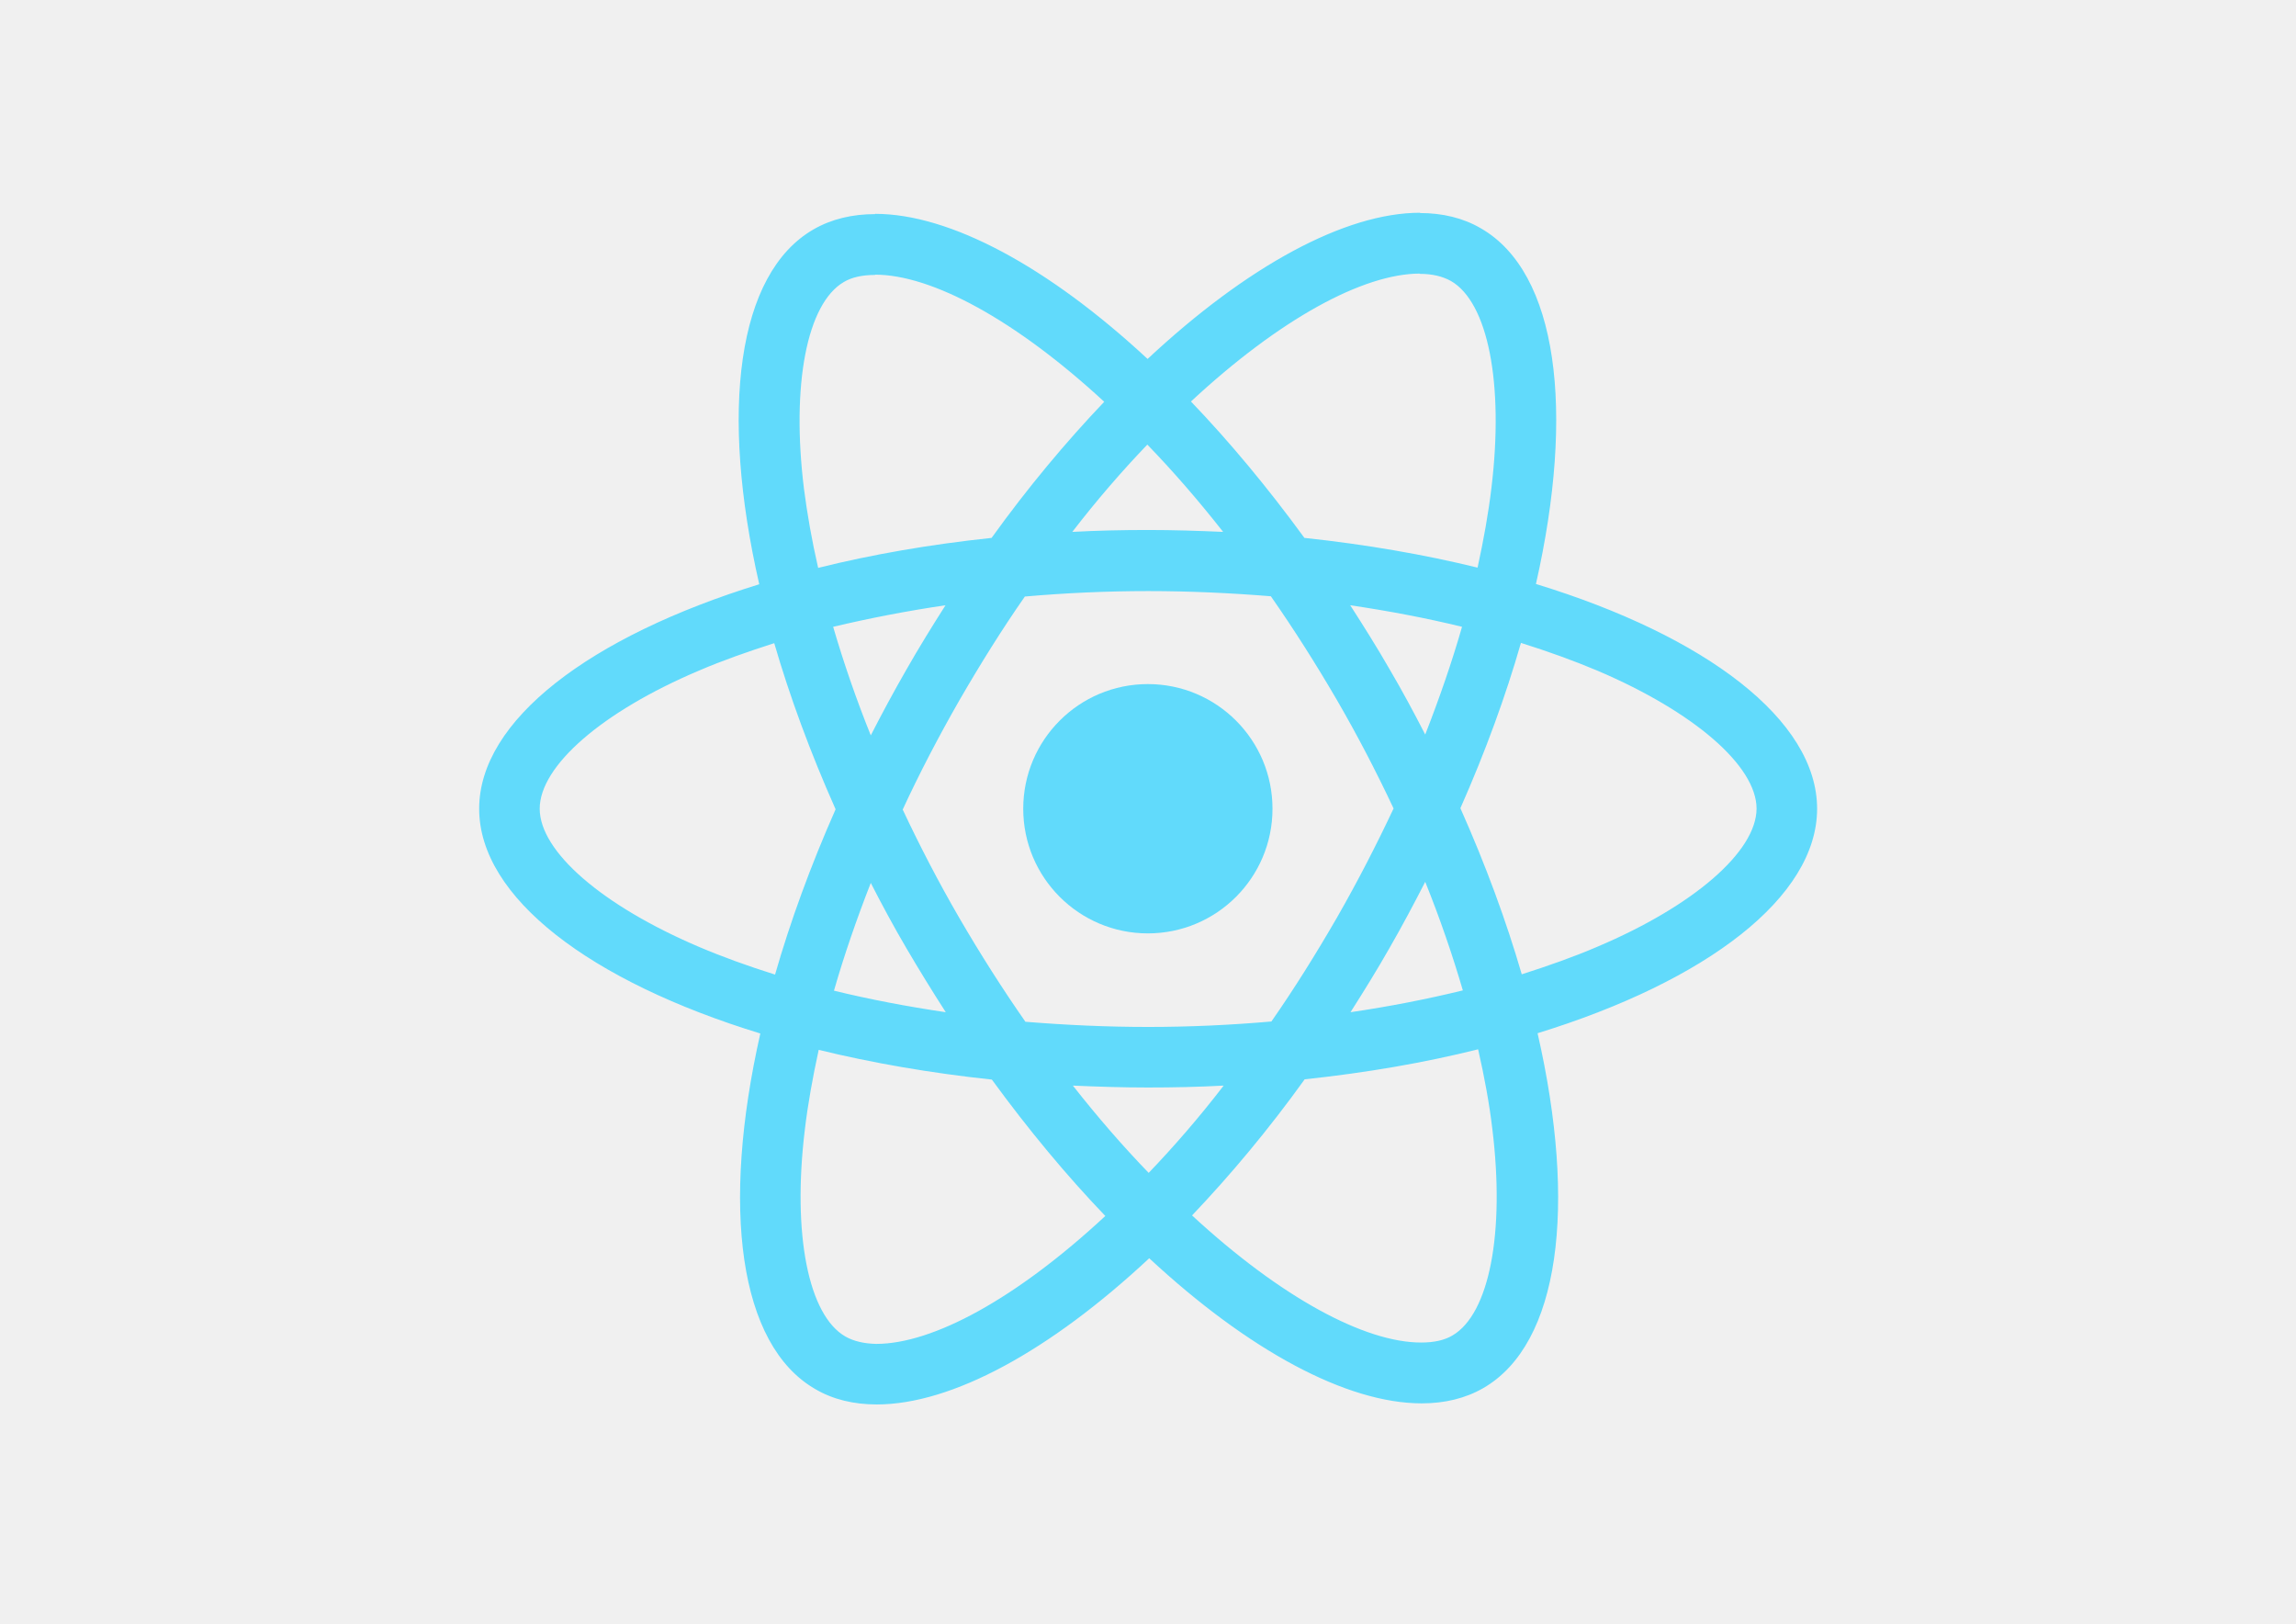
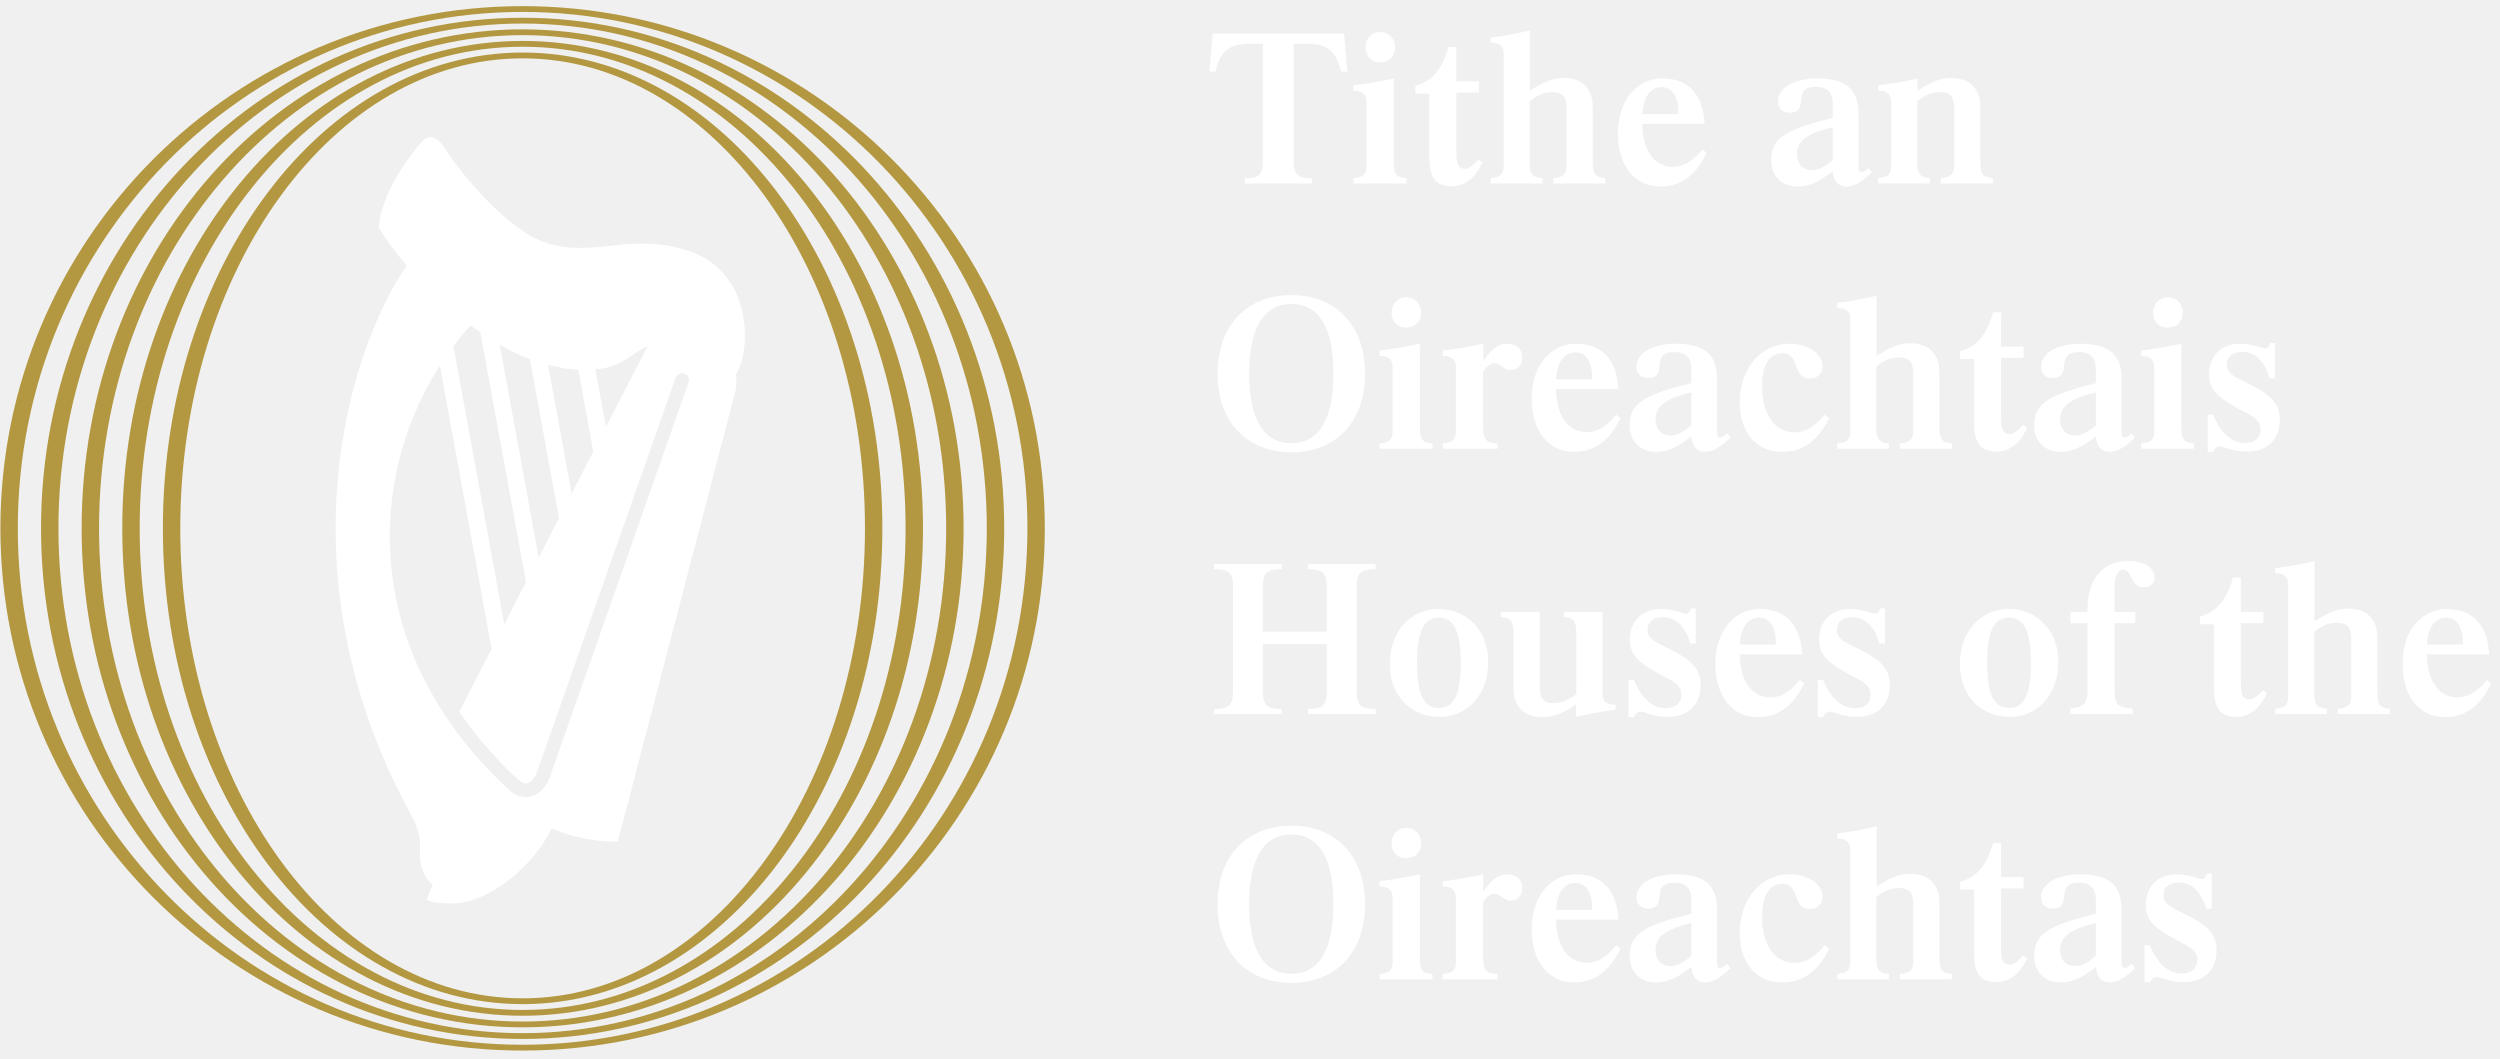
- <svg xmlns="http://www.w3.org/2000/svg" viewBox="0 0 841.9 595.3">
-   <g fill="#61DAFB">
-     <path d="M666.3 296.5c0-32.5-40.7-63.3-103.1-82.4 14.4-63.6 8-114.2-20.2-130.4-6.5-3.8-14.1-5.6-22.4-5.6v22.3c4.6 0 8.3.9 11.4 2.6 13.6 7.8 19.5 37.5 14.9 75.7-1.1 9.4-2.9 19.3-5.1 29.4-19.6-4.8-41-8.5-63.5-10.9-13.5-18.5-27.5-35.3-41.6-50 32.6-30.3 63.2-46.9 84-46.9V78c-27.5 0-63.5 19.6-99.9 53.6-36.4-33.8-72.4-53.2-99.9-53.2v22.3c20.7 0 51.4 16.5 84 46.6-14 14.7-28 31.4-41.3 49.9-22.6 2.4-44 6.1-63.6 11-2.3-10-4-19.7-5.2-29-4.7-38.2 1.1-67.9 14.6-75.8 3-1.8 6.9-2.6 11.5-2.6V78.5c-8.4 0-16 1.8-22.6 5.6-28.1 16.2-34.4 66.7-19.9 130.1-62.2 19.2-102.7 49.9-102.7 82.3 0 32.5 40.7 63.3 103.1 82.4-14.4 63.6-8 114.2 20.2 130.4 6.5 3.8 14.1 5.6 22.5 5.6 27.5 0 63.5-19.6 99.9-53.6 36.4 33.8 72.4 53.2 99.9 53.2 8.4 0 16-1.8 22.6-5.6 28.1-16.2 34.4-66.7 19.9-130.1 62-19.1 102.5-49.9 102.5-82.3zm-130.2-66.7c-3.7 12.9-8.3 26.2-13.5 39.5-4.1-8-8.4-16-13.1-24-4.6-8-9.5-15.8-14.4-23.4 14.2 2.1 27.9 4.7 41 7.9zm-45.8 106.5c-7.8 13.5-15.8 26.3-24.1 38.2-14.9 1.3-30 2-45.2 2-15.1 0-30.2-.7-45-1.9-8.3-11.9-16.4-24.6-24.2-38-7.6-13.1-14.5-26.4-20.8-39.8 6.2-13.4 13.2-26.8 20.7-39.9 7.8-13.5 15.8-26.3 24.1-38.2 14.9-1.3 30-2 45.2-2 15.1 0 30.2.7 45 1.9 8.3 11.9 16.4 24.6 24.2 38 7.6 13.1 14.5 26.4 20.8 39.8-6.3 13.4-13.2 26.8-20.7 39.9zm32.3-13c5.4 13.4 10 26.8 13.8 39.8-13.1 3.2-26.9 5.9-41.2 8 4.9-7.7 9.8-15.6 14.4-23.7 4.6-8 8.9-16.1 13-24.1zM421.2 430c-9.3-9.6-18.6-20.3-27.8-32 9 .4 18.2.7 27.5.7 9.4 0 18.7-.2 27.8-.7-9 11.7-18.3 22.4-27.5 32zm-74.4-58.9c-14.2-2.1-27.9-4.7-41-7.9 3.7-12.9 8.3-26.2 13.5-39.5 4.1 8 8.4 16 13.1 24 4.7 8 9.5 15.8 14.4 23.4zM420.7 163c9.3 9.6 18.6 20.3 27.8 32-9-.4-18.2-.7-27.5-.7-9.4 0-18.7.2-27.8.7 9-11.7 18.3-22.4 27.5-32zm-74 58.9c-4.9 7.7-9.8 15.6-14.4 23.7-4.6 8-8.9 16-13 24-5.4-13.4-10-26.8-13.8-39.8 13.1-3.1 26.9-5.8 41.2-7.9zm-90.5 125.2c-35.4-15.1-58.3-34.9-58.3-50.6 0-15.7 22.9-35.6 58.3-50.6 8.6-3.7 18-7 27.7-10.1 5.7 19.6 13.2 40 22.5 60.9-9.2 20.8-16.6 41.1-22.2 60.6-9.9-3.1-19.3-6.5-28-10.2zM310 490c-13.6-7.8-19.5-37.5-14.9-75.7 1.1-9.4 2.9-19.3 5.1-29.4 19.6 4.8 41 8.5 63.5 10.9 13.5 18.5 27.5 35.3 41.6 50-32.6 30.3-63.2 46.9-84 46.9-4.5-.1-8.3-1-11.3-2.7zm237.2-76.2c4.7 38.2-1.1 67.9-14.6 75.8-3 1.8-6.9 2.6-11.5 2.6-20.7 0-51.4-16.5-84-46.6 14-14.7 28-31.4 41.3-49.9 22.6-2.4 44-6.1 63.6-11 2.3 10.1 4.1 19.8 5.2 29.1zm38.5-66.7c-8.6 3.7-18 7-27.7 10.1-5.7-19.6-13.2-40-22.5-60.9 9.2-20.8 16.6-41.1 22.2-60.6 9.9 3.1 19.3 6.5 28.1 10.2 35.4 15.1 58.3 34.9 58.3 50.6-.1 15.7-23 35.6-58.4 50.6zM320.8 78.4z" />
-     <circle cx="420.9" cy="296.5" r="45.7" />
-     <path d="M520.5 78.1z" />
+ <svg xmlns="http://www.w3.org/2000/svg" xmlns:xlink="http://www.w3.org/1999/xlink" width="163" height="69" viewBox="0 0 163 69">
+   <defs>
+     <path id="a" d="M5.999 7.659V.61H.219v7.05h5.78z" />
+   </defs>
+   <g fill="none" fill-rule="evenodd">
+     <path d="M34.074 68.118c-18.179 0-32.914-15.072-32.914-33.671C1.16 15.855 15.895.778 34.074.778c18.178 0 32.914 15.077 32.914 33.669 0 18.599-14.736 33.671-32.914 33.671m0-67.718C15.27.4.026 15.645.026 34.447c0 18.807 15.243 34.05 34.048 34.05 18.806 0 34.048-15.243 34.048-34.05C68.122 15.645 52.88.4 34.074.4" fill="#B39841" />
+     <path d="M34.074 67.362c-16.716 0-30.264-14.737-30.264-32.914 0-18.176 13.548-32.913 30.264-32.913 16.715 0 30.265 14.737 30.265 32.913 0 18.177-13.55 32.914-30.265 32.914m0-66.206c-17.342 0-31.4 14.906-31.4 33.292 0 18.387 14.058 33.292 31.4 33.292s31.4-14.905 31.4-33.292c0-18.386-14.058-33.292-31.4-33.292" fill="#B39841" />
+     <path d="M34.074 66.605c-15.253 0-27.616-14.393-27.616-32.156 0-17.765 12.363-32.157 27.616-32.157 15.252 0 27.617 14.392 27.617 32.157 0 17.763-12.365 32.156-27.617 32.156m0-64.692c-15.879 0-28.752 14.568-28.752 32.536 0 17.967 12.873 32.534 28.752 32.534S62.827 52.416 62.827 34.45c0-17.968-12.874-32.536-28.753-32.536" fill="#B39841" />
+     <path d="M34.074 65.849c-13.788 0-24.967-14.059-24.967-31.4S20.286 3.047 34.074 3.047c13.79 0 24.97 14.06 24.97 31.4 0 17.342-11.18 31.401-24.97 31.401m0-63.18c-14.417 0-26.103 14.229-26.103 31.78 0 17.55 11.686 31.78 26.103 31.78 14.417 0 26.105-14.23 26.105-31.78 0-17.551-11.688-31.78-26.105-31.78" fill="#B39841" />
+     <path d="M34.074 65.09c-12.324 0-22.32-13.717-22.32-30.643 0-16.926 9.996-30.643 22.32-30.643 12.329 0 22.322 13.717 22.322 30.643 0 16.926-9.993 30.644-22.322 30.644m0-61.666c-12.954 0-23.455 13.89-23.455 31.022 0 17.134 10.5 31.023 23.455 31.023 12.954 0 23.456-13.89 23.456-31.023S47.028 3.425 34.074 3.425" fill="#B39841" />
+     <path d="M87.632 2.19l.215 2.477h-.403c-.347-1.383-.923-1.814-2.264-1.814h-.834v7.58c0 .923.215 1.196 1.194 1.196v.332h-4.38v-.332c.965 0 1.18-.273 1.18-1.195V2.853h-.835c-1.341 0-1.916.43-2.262 1.814h-.39l.216-2.478h8.563zm2.377-.101c.535 0 .95.43.95.994 0 .576-.387.981-.978.981-.578 0-.95-.39-.95-.981 0-.563.403-.994.978-.994m1.687 9.527v.344h-3.444v-.344c.647-.058.848-.245.848-.822V6.629c0-.476-.273-.721-.848-.721v-.346c.833-.1 1.715-.245 2.624-.448v5.348c0 .794.07 1.11.82 1.154m.589-5.508v-.504c1.11-.316 1.76-1.123 2.15-2.535h.517v2.233h1.472v.736h-1.472v3.99c0 .679.144.983.563.983.216 0 .518-.203.88-.606l.258.201c-.49 1.039-1.167 1.543-2.017 1.543-1.022 0-1.442-.592-1.442-1.86v-4.18h-.909zm4.902 5.507c.647-.059.85-.245.85-.822V3.501c0-.475-.271-.721-.85-.721v-.33a21.807 21.807 0 0 0 2.564-.463v3.934c.795-.533 1.457-.835 2.209-.835 1.179 0 1.887.677 1.887 1.888v3.488c0 .809.1 1.11.82 1.153v.345h-3.4v-.345c.634-.043.876-.259.876-.822v-3.69c0-.792-.242-1.095-.949-1.095-.518 0-.981.202-1.456.591v4.123c0 .619.233.864.82.893v.345h-3.37v-.345zm12.238-4.179v-.16c0-1.022-.419-1.599-1.096-1.599-.706 0-1.21.649-1.24 1.759h2.336zm-1.182 4.728c-1.615 0-2.753-1.312-2.753-3.474 0-2.178 1.253-3.575 2.898-3.575 1.685 0 2.65 1.037 2.753 2.955h-4.065c.012 1.802.834 2.811 2.016 2.811.677 0 1.285-.377 1.904-1.14l.274.218c-.679 1.47-1.687 2.205-3.027 2.205zm8.922-2.119c0 .649.375 1.05.963 1.05.448 0 .882-.23 1.37-.662V8.287c-1.6.388-2.333.864-2.333 1.758zm4.005.777c0 .289.044.405.203.405.13 0 .26-.102.461-.274l.217.287c-.636.59-1.126.924-1.644.924-.547 0-.85-.334-.908-1.011-.822.65-1.5 1.01-2.292 1.01-1.051 0-1.729-.692-1.729-1.73 0-1.585 1.254-2.033 4.02-2.752V6.8c0-.78-.344-1.139-1.137-1.139-.607 0-.88.245-.922.778-.043.506-.086.909-.778.909-.433 0-.736-.288-.736-.749 0-.82.98-1.485 2.552-1.485 1.858 0 2.693.707 2.693 2.263v3.444zm1.285.793c.648-.059.85-.245.85-.822V6.628c0-.477-.272-.72-.85-.72v-.345c.938-.116 1.785-.246 2.566-.448v.806c.777-.518 1.44-.835 2.205-.835 1.18 0 1.889.677 1.889 1.888v3.488c0 .809.099 1.11.819 1.153v.345h-3.4v-.345c.633-.043.878-.259.878-.822v-3.69c0-.792-.245-1.095-.95-1.095-.52 0-.982.202-1.456.591v4.123c0 .619.232.864.821.893v.345h-3.372v-.345zM81.446 24.343c0 3.013.952 4.554 2.753 4.554 1.79 0 2.74-1.541 2.74-4.54 0-3.011-.95-4.54-2.74-4.54-1.785 0-2.753 1.529-2.753 4.526m7.555.03c0 3.126-1.889 5.115-4.802 5.115-2.91 0-4.813-1.99-4.813-5.131 0-3.126 1.904-5.117 4.813-5.117 2.913 0 4.802 1.99 4.802 5.132m2.709-4.988c.533 0 .952.433.952.994 0 .579-.39.982-.98.982-.577 0-.952-.39-.952-.982 0-.561.402-.994.98-.994m1.687 9.527v.346H89.95v-.346c.65-.057.85-.245.85-.82v-4.166c0-.476-.273-.72-.85-.72v-.347c.838-.1 1.714-.245 2.624-.447v5.347c0 .794.071 1.111.822 1.153m4.872-6.499c.605 0 .98.331.98.879 0 .533-.302.834-.778.834-.419 0-.636-.446-1.01-.446-.229 0-.533.189-.762.548v3.53c0 .823.1 1.111.935 1.155v.346h-3.558v-.346c.647-.058.849-.245.849-.822v-4.166c0-.475-.275-.72-.849-.72v-.347c.791-.086 1.67-.23 2.637-.445v1.138c.52-.779.967-1.138 1.556-1.138m5.535 2.32v-.16c0-1.023-.419-1.598-1.095-1.598-.707 0-1.21.648-1.242 1.758h2.337zm-1.182 4.728c-1.614 0-2.753-1.312-2.753-3.473 0-2.179 1.254-3.576 2.898-3.576 1.685 0 2.651 1.037 2.752 2.955h-4.064c.012 1.802.834 2.81 2.017 2.81.676 0 1.284-.375 1.903-1.138l.274.217c-.677 1.469-1.687 2.205-3.027 2.205zm5.319-2.119c0 .65.373 1.053.964 1.053.447 0 .88-.231 1.37-.665v-2.146c-1.6.388-2.334.864-2.334 1.758zm4.006.779c0 .287.044.403.202.403.129 0 .258-.101.46-.273l.218.287c-.635.59-1.125.922-1.643.922-.547 0-.852-.331-.908-1.01-.822.65-1.501 1.01-2.292 1.01-1.053 0-1.73-.691-1.73-1.73 0-1.585 1.253-2.033 4.022-2.752v-.88c0-.778-.347-1.14-1.138-1.14-.608 0-.88.247-.924.78-.044.505-.086.91-.777.91-.434 0-.735-.29-.735-.751 0-.82.978-1.484 2.55-1.484 1.86 0 2.695.705 2.695 2.262v3.446zm7.308-.851c-.706 1.456-1.701 2.19-3.04 2.19-1.702 0-2.783-1.24-2.783-3.243 0-2.233 1.428-3.805 3.23-3.805 1.295 0 2.174.693 2.174 1.471 0 .46-.33.793-.82.793-.518 0-.693-.245-.893-.793-.205-.533-.346-.85-.895-.85-.865 0-1.341.75-1.341 2.175 0 1.859.882 2.985 2.105 2.985.735 0 1.354-.39 1.976-1.154l.287.23zm.534 1.643c.648-.057.85-.245.85-.82v-7.296c0-.473-.272-.72-.85-.72v-.33a21.4 21.4 0 0 0 2.566-.463v3.935c.792-.533 1.455-.837 2.205-.837 1.18 0 1.889.679 1.889 1.89v3.487c0 .81.098 1.11.82 1.154v.344h-3.4v-.344c.634-.043.877-.259.877-.82V24.4c0-.793-.243-1.095-.95-1.095-.518 0-.982.202-1.456.59v4.123c0 .62.23.865.821.894v.344h-3.372v-.344zm8.014-5.506v-.504c1.11-.317 1.757-1.124 2.146-2.536h.52v2.233h1.47v.736h-1.47v3.991c0 .678.145.982.562.982.217 0 .518-.203.88-.606l.26.201c-.492 1.036-1.168 1.54-2.02 1.54-1.022 0-1.44-.588-1.44-1.856v-4.18h-.908zm6.515 3.935c0 .65.375 1.053.965 1.053.446 0 .88-.231 1.37-.665v-2.146c-1.6.388-2.335.864-2.335 1.758zm4.007.779c0 .287.043.403.2.403.132 0 .26-.101.46-.273l.22.287c-.637.59-1.127.922-1.645.922-.547 0-.85-.331-.907-1.01-.823.65-1.5 1.01-2.292 1.01-1.054 0-1.73-.691-1.73-1.73 0-1.585 1.254-2.033 4.022-2.752v-.88c0-.778-.346-1.14-1.14-1.14-.606 0-.879.247-.92.78-.045.505-.087.91-.779.91-.433 0-.736-.29-.736-.751 0-.82.98-1.484 2.552-1.484 1.858 0 2.695.705 2.695 2.262v3.446zm3.041-8.736c.534 0 .952.433.952.994 0 .579-.39.982-.98.982-.577 0-.954-.39-.954-.982 0-.561.405-.994.982-.994m1.687 9.527v.346h-3.444v-.346c.646-.057.848-.245.848-.82v-4.166c0-.476-.273-.72-.848-.72v-.347c.834-.1 1.712-.245 2.62-.447v5.347c0 .794.073 1.111.824 1.153m5.276-6.543v2.293h-.36c-.318-1.124-.952-1.717-1.761-1.717-.663 0-1.022.332-1.022.807 0 .621.548.837 1.428 1.27 1.338.662 2.032 1.225 2.032 2.349 0 1.298-.821 2.073-2.149 2.073-.964 0-1.513-.344-1.715-.344-.23 0-.36.1-.49.36h-.347v-2.421h.347c.503 1.225 1.225 1.845 2.09 1.845.635 0 1.007-.347 1.007-.892 0-.78-.834-.967-1.772-1.528-1.008-.607-1.585-1.04-1.585-2.063 0-1.195.792-1.988 2.019-1.988.82 0 1.397.303 1.628.303.16 0 .259-.101.332-.347h.318zM82.34 45.026c0 .936.217 1.197 1.225 1.197v.33h-4.41v-.33c1.01 0 1.24-.26 1.24-1.197v-6.717c0-.937-.23-1.196-1.24-1.196v-.33h4.41v.33c-1.008 0-1.225.259-1.225 1.196v2.87h4.166v-2.87c0-.937-.215-1.196-1.225-1.196v-.33h4.412v.33c-1.01 0-1.24.259-1.24 1.196v6.717c0 .936.23 1.197 1.24 1.197v.33H85.28v-.33c1.01 0 1.225-.26 1.225-1.197v-3.038H82.34v3.038zm11.473 1.139c1.01 0 1.428-.937 1.428-2.941 0-2.002-.417-2.954-1.428-2.954-1.008 0-1.425.952-1.425 2.954 0 2.004.417 2.941 1.425 2.941m3.216-3.013c0 2.163-1.37 3.59-3.156 3.59-1.917 0-3.258-1.411-3.258-3.432 0-2.163 1.37-3.602 3.17-3.602 1.888 0 3.244 1.428 3.244 3.444m5.736 2.768c-.764.547-1.456.836-2.206.836-1.196 0-1.873-.677-1.873-1.888v-3.474c0-.807-.114-1.124-.836-1.167v-.333h2.537v4.873c0 .764.23 1.08.922 1.08.475 0 .952-.2 1.47-.59v-3.863c0-.807-.102-1.124-.82-1.167v-.333h2.521v5.334c0 .491.272.72.851.72v.331c-.693.074-1.556.232-2.566.462v-.822zm7.798-6.254v2.291h-.36c-.319-1.124-.95-1.715-1.758-1.715-.665 0-1.025.33-1.025.807 0 .619.548.836 1.428 1.268 1.34.662 2.033 1.224 2.033 2.348 0 1.298-.822 2.076-2.149 2.076-.965 0-1.513-.346-1.715-.346-.23 0-.36.101-.49.362h-.346v-2.422h.346c.505 1.225 1.225 1.843 2.092 1.843.634 0 1.006-.345 1.006-.891 0-.777-.834-.966-1.77-1.528-1.01-.606-1.587-1.037-1.587-2.063 0-1.196.791-1.987 2.017-1.987.822 0 1.398.301 1.63.301.157 0 .26-.1.33-.344h.318zm5.219 2.363v-.16c0-1.022-.42-1.599-1.096-1.599-.707 0-1.21.65-1.24 1.759h2.336zm-1.182 4.727c-1.614 0-2.754-1.311-2.754-3.473 0-2.178 1.253-3.574 2.897-3.574 1.686 0 2.653 1.036 2.754 2.954h-4.064c.014 1.802.835 2.81 2.017 2.81.676 0 1.282-.374 1.903-1.139l.274.217c-.678 1.472-1.687 2.205-3.027 2.205zm8.3-7.09v2.291h-.36c-.316-1.124-.95-1.715-1.758-1.715-.663 0-1.023.33-1.023.807 0 .619.547.836 1.428 1.268 1.34.662 2.031 1.224 2.031 2.348 0 1.298-.821 2.076-2.147 2.076-.966 0-1.514-.346-1.717-.346-.23 0-.358.101-.488.362h-.346v-2.422h.346c.504 1.225 1.225 1.843 2.09 1.843.634 0 1.007-.345 1.007-.891 0-.777-.833-.966-1.77-1.528-1.01-.606-1.586-1.037-1.586-2.063 0-1.196.79-1.987 2.017-1.987.822 0 1.397.301 1.628.301.16 0 .26-.1.332-.344h.317zm8.087 6.499c1.01 0 1.43-.937 1.43-2.941 0-2.002-.42-2.954-1.43-2.954-1.008 0-1.425.952-1.425 2.954 0 2.004.417 2.941 1.425 2.941m3.216-3.013c0 2.163-1.37 3.59-3.156 3.59-1.92 0-3.26-1.411-3.26-3.432 0-2.163 1.369-3.602 3.173-3.602 1.887 0 3.243 1.428 3.243 3.444m3.659-3.257h1.356v.736h-1.356v4.252c0 1.01.187 1.295 1.197 1.31v.361h-4.078v-.36c.864-.072 1.124-.331 1.124-1.111v-4.452h-1.111v-.736h1.111v-.13c0-2.032 1.008-3.184 2.623-3.184 1.124 0 1.744.446 1.744 1.08 0 .376-.274.635-.692.635-.418 0-.62-.217-.821-.65-.145-.33-.26-.504-.55-.504-.3 0-.547.417-.547 1.182v1.57zm5.579.807v-.503c1.11-.32 1.757-1.124 2.146-2.538h.518v2.233h1.475v.736h-1.475v3.992c0 .677.147.982.565.982.217 0 .518-.203.879-.606l.26.2c-.49 1.038-1.167 1.543-2.02 1.543-1.022 0-1.44-.59-1.44-1.858v-4.181h-.908zm4.901 5.506c.647-.059.85-.246.85-.822v-7.292c0-.475-.273-.721-.85-.721v-.33a21.48 21.48 0 0 0 2.567-.463v3.936c.79-.535 1.453-.837 2.203-.837 1.182 0 1.889.677 1.889 1.888v3.489c0 .808.1 1.109.82 1.152v.345h-3.4v-.345c.634-.043.879-.259.879-.822v-3.69c0-.792-.245-1.093-.95-1.093-.52 0-.982.2-1.457.59v4.122c0 .619.23.864.822.893v.345h-3.373v-.345z" fill="#FFF" />
+     <g transform="translate(156.425 39.098)">
+       <mask id="b" fill="#fff">
+         <use xlink:href="#a" />
+       </mask>
+       <path d="M4.154 2.93v-.159c0-1.022-.418-1.598-1.096-1.598-.706 0-1.21.65-1.239 1.758h2.335zM2.973 7.66C1.358 7.659.219 6.347.219 4.185.219 2.007 1.473.611 3.117.611c1.685 0 2.65 1.036 2.752 2.954H1.804c.015 1.802.838 2.81 2.018 2.81.677 0 1.284-.374 1.903-1.138l.274.217C5.32 6.925 4.312 7.659 2.973 7.659z" fill="#FFF" mask="url(#b)" />
+     </g>
+     <path d="M81.446 58.937c0 3.012.952 4.552 2.753 4.552 1.79 0 2.74-1.54 2.74-4.538 0-3.013-.95-4.542-2.74-4.542-1.785 0-2.753 1.529-2.753 4.528m7.555.028c0 3.126-1.889 5.117-4.802 5.117-2.91 0-4.813-1.991-4.813-5.131 0-3.128 1.904-5.117 4.813-5.117 2.913 0 4.802 1.99 4.802 5.13m2.709-4.986c.533 0 .952.431.952.994 0 .577-.39.982-.98.982-.577 0-.952-.392-.952-.982 0-.563.402-.994.98-.994m1.687 9.527v.345H89.95v-.345c.65-.057.85-.245.85-.822v-4.165c0-.476-.273-.72-.85-.72v-.346a26.999 26.999 0 0 0 2.624-.447v5.348c0 .79.071 1.109.822 1.152m4.872-6.5c.605 0 .98.33.98.878 0 .536-.302.836-.778.836-.419 0-.636-.447-1.01-.447-.229 0-.533.188-.762.55v3.53c0 .82.1 1.11.935 1.154v.344h-3.558v-.344c.647-.06.849-.245.849-.824v-4.165c0-.476-.275-.72-.849-.72v-.345c.791-.087 1.67-.23 2.637-.447v1.139c.52-.779.967-1.139 1.556-1.139m5.535 2.32v-.16c0-1.021-.419-1.598-1.095-1.598-.707 0-1.21.65-1.242 1.758h2.337zm-1.182 4.728c-1.614 0-2.753-1.312-2.753-3.473 0-2.179 1.254-3.575 2.898-3.575 1.685 0 2.651 1.036 2.752 2.954h-4.064c.012 1.802.834 2.812 2.017 2.812.676 0 1.284-.376 1.903-1.141l.274.218c-.677 1.469-1.687 2.205-3.027 2.205zm5.319-2.119c0 .65.373 1.053.964 1.053.447 0 .88-.231 1.37-.665v-2.145c-1.6.386-2.334.864-2.334 1.757zm4.006.78c0 .285.044.402.202.402.129 0 .258-.101.46-.273l.218.287c-.635.59-1.125.922-1.643.922-.547 0-.852-.332-.908-1.01-.822.65-1.501 1.01-2.292 1.01-1.053 0-1.73-.691-1.73-1.73 0-1.584 1.253-2.032 4.022-2.753v-.877c0-.78-.347-1.141-1.138-1.141-.608 0-.88.246-.924.78-.044.503-.086.908-.777.908-.434 0-.735-.288-.735-.75 0-.82.978-1.483 2.55-1.483 1.86 0 2.695.704 2.695 2.26v3.448zm7.308-.851c-.706 1.454-1.701 2.19-3.04 2.19-1.702 0-2.783-1.241-2.783-3.243 0-2.236 1.428-3.805 3.23-3.805 1.295 0 2.174.691 2.174 1.471 0 .46-.33.791-.82.791-.518 0-.693-.244-.893-.79-.205-.534-.346-.852-.895-.852-.865 0-1.341.749-1.341 2.175 0 1.86.882 2.984 2.105 2.984.735 0 1.354-.388 1.976-1.154l.287.233zm.534 1.642c.648-.059.85-.244.85-.822V55.39c0-.476-.272-.72-.85-.72v-.33a21.125 21.125 0 0 0 2.566-.464v3.936c.792-.534 1.455-.837 2.205-.837 1.18 0 1.889.678 1.889 1.889v3.489c0 .807.098 1.108.82 1.152v.344h-3.4v-.344c.634-.044.877-.26.877-.822v-3.69c0-.793-.243-1.094-.95-1.094-.518 0-.982.2-1.456.588v4.125c0 .618.23.865.821.893v.344h-3.372v-.344zm8.014-5.507v-.502c1.11-.318 1.757-1.125 2.146-2.539h.52v2.233h1.47v.737h-1.47v3.991c0 .678.145.983.562.983.217 0 .518-.203.88-.606l.26.2c-.492 1.037-1.168 1.543-2.02 1.543-1.022 0-1.44-.591-1.44-1.858v-4.182h-.908zm6.515 3.936c0 .65.375 1.053.965 1.053.446 0 .88-.231 1.37-.665v-2.145c-1.6.386-2.335.864-2.335 1.757zm4.007.78c0 .285.043.402.2.402.132 0 .26-.101.46-.273l.22.287c-.637.59-1.127.922-1.645.922-.547 0-.85-.332-.907-1.01-.823.65-1.5 1.01-2.292 1.01-1.054 0-1.73-.691-1.73-1.73 0-1.584 1.254-2.032 4.022-2.753v-.877c0-.78-.346-1.141-1.14-1.141-.606 0-.879.246-.92.78-.045.503-.087.908-.779.908-.433 0-.736-.288-.736-.75 0-.82.98-1.483 2.552-1.483 1.858 0 2.695.704 2.695 2.26v3.448zm5.879-5.754v2.294h-.36c-.316-1.125-.95-1.717-1.758-1.717-.662 0-1.023.333-1.023.808 0 .62.547.836 1.428 1.27 1.338.662 2.031 1.222 2.031 2.348 0 1.299-.82 2.074-2.148 2.074-.966 0-1.512-.344-1.713-.344-.233 0-.361.098-.49.36h-.347v-2.424h.347c.502 1.227 1.225 1.847 2.089 1.847.634 0 1.008-.347 1.008-.892 0-.78-.835-.967-1.773-1.529-1.008-.606-1.585-1.037-1.585-2.062 0-1.195.791-1.988 2.018-1.988.822 0 1.398.303 1.628.303.16 0 .26-.101.332-.348h.316zM44.895 24.934L35.83 50.719c-.17.465-.59 1.053-1.215 1.211-.14.038-.311.055-.507.03-.266-.04-.578-.164-.913-.457l-.006-.005c-4.887-4.513-7.574-9.995-7.761-15.857a20.567 20.567 0 0 1 1.407-8.174 20.659 20.659 0 0 1 1.845-3.635l3.374 18.475-2.111 4.097a25.828 25.828 0 0 0 3.851 4.431c.223.195.426.272.6.227.257-.064.492-.376.592-.647l9.062-25.78a.449.449 0 1 1 .847.299zm-14.212-3.72c.209.157.423.31.637.457l2.975 16.284-1.416 2.753-3.317-18.147c.357-.468.73-.918 1.121-1.347zm3.87 2.21l1.891 10.357-1.324 2.576-2.538-13.884c.66.38 1.321.703 1.97.952zm1.81.485c.206.074.675.172 1.346.198l.967 5.306.02.002-1.427 2.77-1.533-8.395c.21.05.42.088.627.12zm2.66.151c1.698-.17 2.274-1.176 3.198-1.449a4.62 4.62 0 0 0-.25.441l-2.465 4.788-.687-3.759c.068-.004.133-.01.204-.02zm8.91.451l.172-.33c.93-1.851.706-6.32-2.877-7.696-3.878-1.488-6.395.377-9.604-.643-2.498-.795-5.554-4.49-6.579-6.112-.743-1.177-1.311-.773-1.568-.46-.428.526-2.527 2.924-2.797 5.557a19.995 19.995 0 0 0 1.838 2.49c-3.921 5.71-8.21 20.258.258 35.761l-.003.009c.028.044.055.095.084.142.017.034.037.066.053.1.425.784.52 1.543.47 2.292-.048.761.233 1.576.84 2.088-.22.457-.437.94-.363.966.31.178 1.097.226 1.554.231 2.328.028 5.244-2.24 6.562-4.891 1.253.537 2.68.858 4.305.866l7.716-29.55.024-.627-.085-.193z" fill="#FFF" />
  </g>
</svg>
